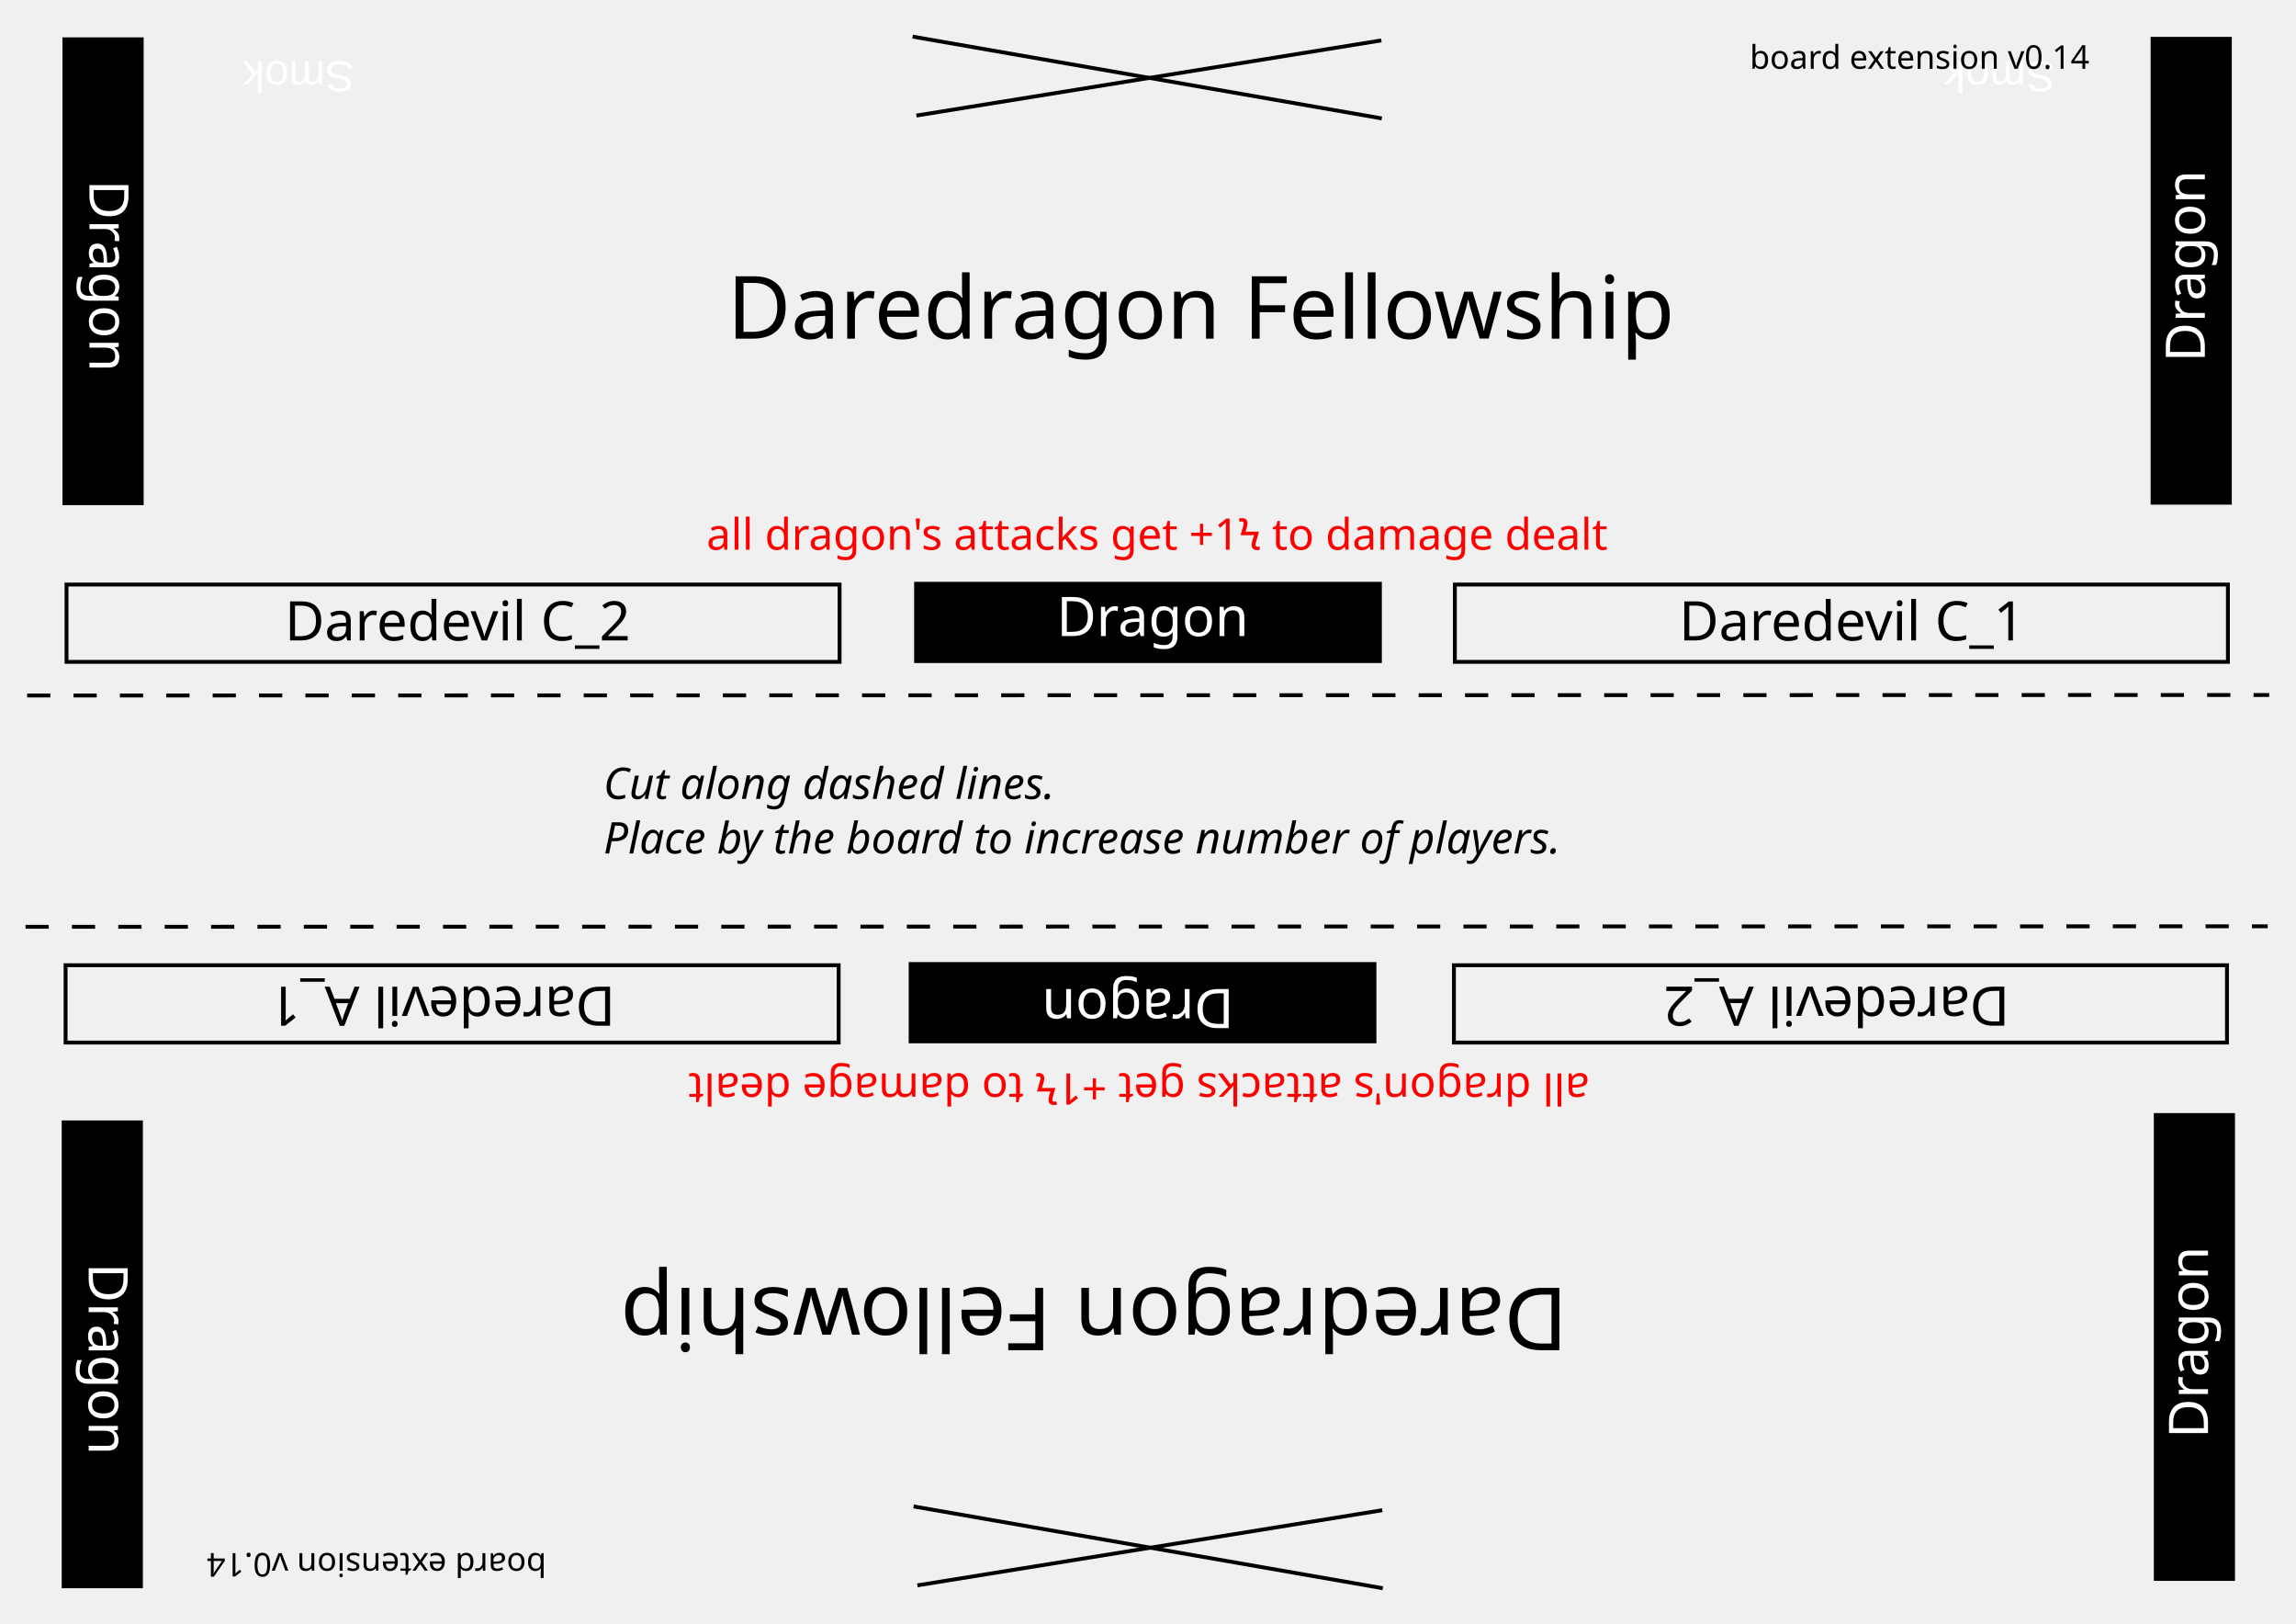
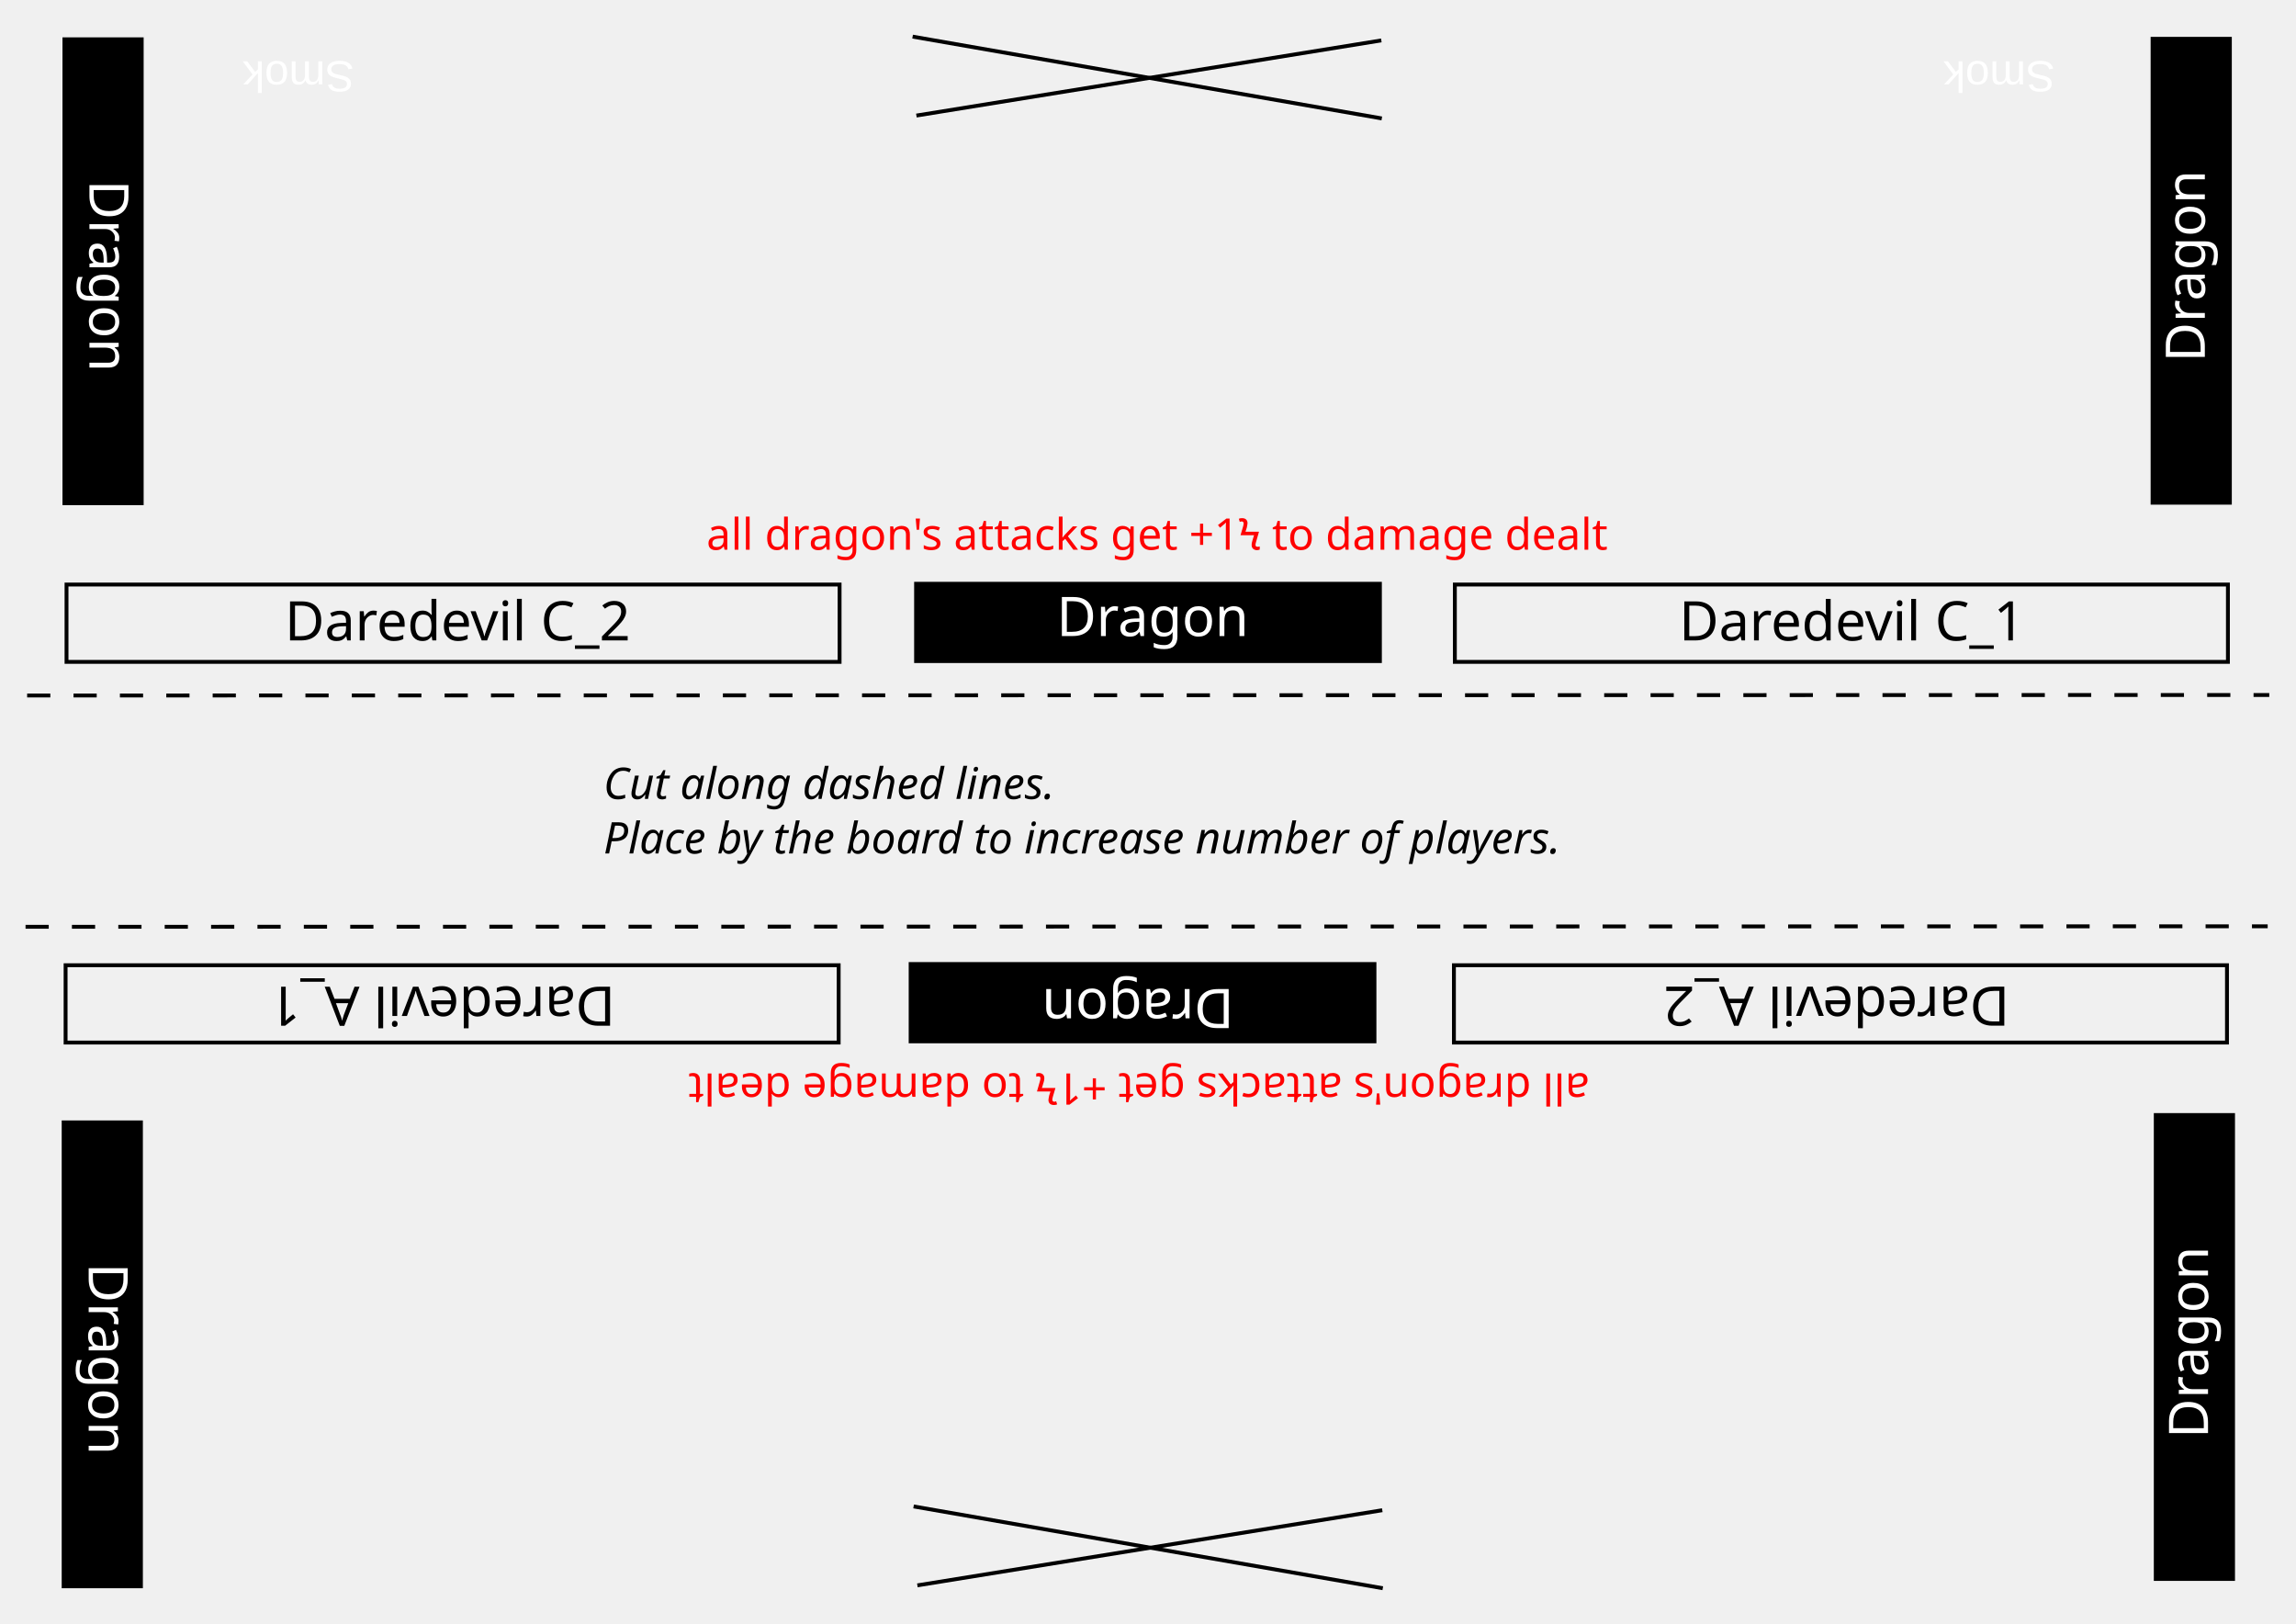
<svg xmlns="http://www.w3.org/2000/svg" width="297mm" height="210mm" viewBox="0 0 297 210" version="1.1" id="svg8">
  <defs id="defs2">
    <marker style="overflow:visible" id="marker1595" refX="0.0" refY="0.0" orient="auto">
      <path transform="scale(0.4)" style="fill-rule:evenodd;stroke:#ff0000;stroke-width:1pt;stroke-opacity:1;fill:#ff0000;fill-opacity:1" d="M 0,-7.071 L -7.071,0 L 0,7.071 L 7.071,0 L 0,-7.071 z " id="path1593" />
    </marker>
    <marker style="overflow:visible" id="DiamondS" refX="0.0" refY="0.0" orient="auto">
      <path transform="scale(0.2)" style="fill-rule:evenodd;stroke:#000000;stroke-width:1pt;stroke-opacity:1;fill:#000000;fill-opacity:1" d="M 0,-7.071 L -7.071,0 L 0,7.071 L 7.071,0 L 0,-7.071 z " id="path1274" />
    </marker>
    <marker style="overflow:visible" id="DiamondM" refX="0.0" refY="0.0" orient="auto">
      <path transform="scale(0.4)" style="fill-rule:evenodd;stroke:#000000;stroke-width:1pt;stroke-opacity:1;fill:#000000;fill-opacity:1" d="M 0,-7.071 L -7.071,0 L 0,7.071 L 7.071,0 L 0,-7.071 z " id="path1271" />
    </marker>
    <marker style="overflow:visible" id="Arrow1Mstart" refX="0.0" refY="0.0" orient="auto">
      <path transform="scale(0.4) translate(10,0)" style="fill-rule:evenodd;stroke:#ff0000;stroke-width:1pt;stroke-opacity:1;fill:#ff0000;fill-opacity:1" d="M 0.0,0.0 L 5.0,-5.0 L -12.5,0.0 L 5.0,5.0 L 0.0,0.0 z " id="path1195" />
    </marker>
    <marker style="overflow:visible" id="Arrow1Lstart" refX="0.0" refY="0.0" orient="auto">
      <path transform="scale(0.8) translate(12.5,0)" style="fill-rule:evenodd;stroke:#000000;stroke-width:1pt;stroke-opacity:1;fill:#000000;fill-opacity:1" d="M 0.0,0.0 L 5.0,-5.0 L -12.5,0.0 L 5.0,5.0 L 0.0,0.0 z " id="path1189" />
    </marker>
    <rect x="28.5" y="20" width="255" height="185" id="rect1883" />
  </defs>
  <g id="layer1">
    <text xml:space="preserve" id="text1881" style="font-size:14.464px;line-height:1.25;font-family:sans-serif;white-space:pre;shape-inside:url(#rect1883);display:inline" />
    <text xml:space="preserve" style="font-size:14.464px;line-height:1.25;font-family:sans-serif;stroke-width:0.265" x="155.658" y="81.196" id="text1919">
      <tspan id="tspan1917" x="155.658" y="81.196" style="stroke-width:0.265" />
      <tspan x="155.658" y="99.276" style="stroke-width:0.265" id="tspan1921" />
    </text>
    <text xml:space="preserve" style="font-size:14.464px;line-height:1.25;font-family:sans-serif;stroke-width:0.265" x="177.535" y="114.3" id="text1927">
      <tspan id="tspan1925" x="177.535" y="114.3" style="stroke-width:0.265" />
    </text>
    <text xml:space="preserve" style="font-style:normal;font-variant:normal;font-weight:normal;font-stretch:normal;font-size:5.644px;line-height:1.25;font-family:Arial;-inkscape-font-specification:'Arial, Normal';font-variant-ligatures:normal;font-variant-caps:normal;font-variant-numeric:normal;font-variant-east-asian:normal;fill:#ffffff;fill-opacity:1;stroke-width:0.265" x="-45.837" y="-7.931" id="text937-4-7" transform="scale(-1)">
      <tspan id="tspan935-8-8" x="-45.837" y="-7.931" style="font-style:normal;font-variant:normal;font-weight:normal;font-stretch:normal;font-size:5.644px;font-family:Arial;-inkscape-font-specification:'Arial, Normal';font-variant-ligatures:normal;font-variant-caps:normal;font-variant-numeric:normal;font-variant-east-asian:normal;fill:#ffffff;fill-opacity:1;stroke-width:0.265">Smok</tspan>
    </text>
    <text id="text937-4-0-6" y="-7.931" x="-265.837" style="font-style:normal;font-variant:normal;font-weight:normal;font-stretch:normal;font-size:5.644px;line-height:1.25;font-family:Arial;-inkscape-font-specification:'Arial, Normal';font-variant-ligatures:normal;font-variant-caps:normal;font-variant-numeric:normal;font-variant-east-asian:normal;fill:#ffffff;fill-opacity:1;stroke-width:0.265" xml:space="preserve" transform="scale(-1)">
      <tspan style="font-style:normal;font-variant:normal;font-weight:normal;font-stretch:normal;font-size:5.644px;font-family:Arial;-inkscape-font-specification:'Arial, Normal';font-variant-ligatures:normal;font-variant-caps:normal;font-variant-numeric:normal;font-variant-east-asian:normal;fill:#ffffff;fill-opacity:1;stroke-width:0.265" y="-7.931" x="-265.837" id="tspan935-8-1-7">Smok</tspan>
    </text>
    <text xml:space="preserve" style="font-size:14.464px;line-height:1.25;font-family:sans-serif;stroke-width:0.265" x="78.5" y="60" id="text2114">
      <tspan id="tspan2112" x="78.5" y="60" style="stroke-width:0.265" />
    </text>
    <text id="text1829" y="-7.144" x="203.2" style="font-size:14.464px;line-height:1.25;font-family:sans-serif;stroke-width:0.265" xml:space="preserve">
      <tspan style="stroke-width:0.265" y="-7.144" x="203.2" id="tspan1827" />
    </text>
    <g transform="rotate(90,33.13453,167.1602)" id="g7">
      <rect y="182.063" x="11.135" height="10" width="60" id="rect2009-9" style="fill:#000000;fill-opacity:1;stroke:#000000;stroke-width:0.5;stroke-miterlimit:4;stroke-dasharray:none;stroke-dashoffset:0;stroke-opacity:1" />
      <text xml:space="preserve" style="font-style:normal;font-variant:normal;font-weight:normal;font-stretch:normal;font-size:7.056px;line-height:1.25;font-family:'Exo 2';-inkscape-font-specification:'Exo 2, @wght=500';font-variant-ligatures:normal;font-variant-caps:normal;font-variant-numeric:normal;font-variant-east-asian:normal;font-variation-settings:'wght' 500;fill:#ffffff;fill-opacity:1;stroke-width:0.265" x="29.309" y="188.823" id="text937-4-0">
        <tspan id="tspan935-8-1" x="29.309" y="188.823" style="font-style:normal;font-variant:normal;font-weight:normal;font-stretch:normal;font-size:7.056px;font-family:'Exo 2';-inkscape-font-specification:'Exo 2, @wght=500';font-variant-ligatures:normal;font-variant-caps:normal;font-variant-numeric:normal;font-variant-east-asian:normal;font-variation-settings:'wght' 500;fill:#ffffff;fill-opacity:1;stroke-width:0.265">Dragon</tspan>
      </text>
    </g>
    <g transform="rotate(180,94.4651,158.3719)" id="g7-8">
      <rect y="182.063" x="11.135" height="10" width="60" id="rect2009-9-2" style="fill:#000000;fill-opacity:1;stroke:#000000;stroke-width:0.5;stroke-miterlimit:4;stroke-dasharray:none;stroke-dashoffset:0;stroke-opacity:1" />
      <text xml:space="preserve" style="font-style:normal;font-variant:normal;font-weight:normal;font-stretch:normal;font-size:7.056px;line-height:1.25;font-family:'Exo 2';-inkscape-font-specification:'Exo 2, @wght=500';font-variant-ligatures:normal;font-variant-caps:normal;font-variant-numeric:normal;font-variant-east-asian:normal;font-variation-settings:'wght' 500;fill:#ffffff;fill-opacity:1;stroke-width:0.265" x="29.309" y="188.823" id="text937-4-0-4">
        <tspan id="tspan935-8-1-5" x="29.309" y="188.823" style="font-style:normal;font-variant:normal;font-weight:normal;font-stretch:normal;font-size:7.056px;font-family:'Exo 2';-inkscape-font-specification:'Exo 2, @wght=500';font-variant-ligatures:normal;font-variant-caps:normal;font-variant-numeric:normal;font-variant-east-asian:normal;font-variation-settings:'wght' 500;fill:#ffffff;fill-opacity:1;stroke-width:0.265">Dragon</tspan>
      </text>
    </g>
    <g transform="rotate(-90,156.0693,59.27441)" id="g7-5">
      <rect y="182.063" x="11.135" height="10" width="60" id="rect2009-9-1" style="fill:#000000;fill-opacity:1;stroke:#000000;stroke-width:0.5;stroke-miterlimit:4;stroke-dasharray:none;stroke-dashoffset:0;stroke-opacity:1" />
      <text xml:space="preserve" style="font-style:normal;font-variant:normal;font-weight:normal;font-stretch:normal;font-size:7.056px;line-height:1.25;font-family:'Exo 2';-inkscape-font-specification:'Exo 2, @wght=500';font-variant-ligatures:normal;font-variant-caps:normal;font-variant-numeric:normal;font-variant-east-asian:normal;font-variation-settings:'wght' 500;fill:#ffffff;fill-opacity:1;stroke-width:0.265" x="29.309" y="188.823" id="text937-4-0-7">
        <tspan id="tspan935-8-1-1" x="29.309" y="188.823" style="font-style:normal;font-variant:normal;font-weight:normal;font-stretch:normal;font-size:7.056px;font-family:'Exo 2';-inkscape-font-specification:'Exo 2, @wght=500';font-variant-ligatures:normal;font-variant-caps:normal;font-variant-numeric:normal;font-variant-east-asian:normal;font-variation-settings:'wght' 500;fill:#ffffff;fill-opacity:1;stroke-width:0.265">Dragon</tspan>
      </text>
    </g>
    <g transform="translate(-70.87523,35.68694)" id="g8">
      <rect y="-99.15" x="-179.36" height="10" width="100" id="rect2007-6" style="fill:none;fill-opacity:1;stroke:#000000;stroke-width:0.5;stroke-miterlimit:4;stroke-dasharray:none;stroke-dashoffset:0;stroke-opacity:1" transform="scale(-1)" />
      <text id="text937-4-8-4" y="-91.928" x="-150.475" style="font-style:normal;font-variant:normal;font-weight:normal;font-stretch:normal;font-size:7.056px;line-height:1.25;font-family:'Exo 2';-inkscape-font-specification:'Exo 2, @wght=500';font-variant-ligatures:normal;font-variant-caps:normal;font-variant-numeric:normal;font-variant-east-asian:normal;font-variation-settings:'wght' 500;stroke-width:0.265" xml:space="preserve" transform="scale(-1)">
        <tspan id="tspan1983-7" style="font-style:normal;font-variant:normal;font-weight:normal;font-stretch:normal;font-size:7.056px;font-family:'Exo 2';-inkscape-font-specification:'Exo 2, @wght=500';font-variant-ligatures:normal;font-variant-caps:normal;font-variant-numeric:normal;font-variant-east-asian:normal;font-variation-settings:'wght' 500;stroke-width:0.265" y="-91.928" x="-150.475">Daredevil A_1</tspan>
      </text>
    </g>
    <g transform="translate(108.7123,35.68745)" id="g8-1">
      <rect y="-99.15" x="-179.36" height="10" width="100" id="rect2007-6-5" style="fill:none;fill-opacity:1;stroke:#000000;stroke-width:0.5;stroke-miterlimit:4;stroke-dasharray:none;stroke-dashoffset:0;stroke-opacity:1" transform="scale(-1)" />
      <text id="text937-4-8-4-2" y="-91.92" x="-151.244" style="font-style:normal;font-variant:normal;font-weight:normal;font-stretch:normal;font-size:7.056px;line-height:1.25;font-family:'Exo 2';-inkscape-font-specification:'Exo 2, @wght=500';font-variant-ligatures:normal;font-variant-caps:normal;font-variant-numeric:normal;font-variant-east-asian:normal;font-variation-settings:'wght' 500;stroke-width:0.265" xml:space="preserve" transform="scale(-1)">
        <tspan id="tspan1983-7-7" style="font-style:normal;font-variant:normal;font-weight:normal;font-stretch:normal;font-size:7.056px;font-family:'Exo 2';-inkscape-font-specification:'Exo 2, @wght=500';font-variant-ligatures:normal;font-variant-caps:normal;font-variant-numeric:normal;font-variant-east-asian:normal;font-variation-settings:'wght' 500;stroke-width:0.265" y="-91.92" x="-151.244">Daredevil A_2</tspan>
      </text>
    </g>
    <g transform="rotate(-90,86.26966,-10.11319)" id="g7-2">
      <rect y="182.063" x="11.135" height="10" width="60" id="rect2009-9-3" style="fill:#000000;fill-opacity:1;stroke:#000000;stroke-width:0.5;stroke-miterlimit:4;stroke-dasharray:none;stroke-dashoffset:0;stroke-opacity:1" />
      <text xml:space="preserve" style="font-style:normal;font-variant:normal;font-weight:normal;font-stretch:normal;font-size:7.056px;line-height:1.25;font-family:'Exo 2';-inkscape-font-specification:'Exo 2, @wght=500';font-variant-ligatures:normal;font-variant-caps:normal;font-variant-numeric:normal;font-variant-east-asian:normal;font-variation-settings:'wght' 500;fill:#ffffff;fill-opacity:1;stroke-width:0.265" x="29.309" y="188.823" id="text937-4-0-3">
        <tspan id="tspan935-8-1-4" x="29.309" y="188.823" style="font-style:normal;font-variant:normal;font-weight:normal;font-stretch:normal;font-size:7.056px;font-family:'Exo 2';-inkscape-font-specification:'Exo 2, @wght=500';font-variant-ligatures:normal;font-variant-caps:normal;font-variant-numeric:normal;font-variant-east-asian:normal;font-variation-settings:'wght' 500;fill:#ffffff;fill-opacity:1;stroke-width:0.265">Dragon</tspan>
      </text>
    </g>
    <g transform="translate(107.3637,-106.5617)" id="g7-8-1">
      <rect y="182.063" x="11.135" height="10" width="60" id="rect2009-9-2-1" style="fill:#000000;fill-opacity:1;stroke:#000000;stroke-width:0.5;stroke-miterlimit:4;stroke-dasharray:none;stroke-dashoffset:0;stroke-opacity:1" />
      <text xml:space="preserve" style="font-style:normal;font-variant:normal;font-weight:normal;font-stretch:normal;font-size:7.056px;line-height:1.25;font-family:'Exo 2';-inkscape-font-specification:'Exo 2, @wght=500';font-variant-ligatures:normal;font-variant-caps:normal;font-variant-numeric:normal;font-variant-east-asian:normal;font-variation-settings:'wght' 500;fill:#ffffff;fill-opacity:1;stroke-width:0.265" x="29.309" y="188.823" id="text937-4-0-4-3">
        <tspan id="tspan935-8-1-5-8" x="29.309" y="188.823" style="font-style:normal;font-variant:normal;font-weight:normal;font-stretch:normal;font-size:7.056px;font-family:'Exo 2';-inkscape-font-specification:'Exo 2, @wght=500';font-variant-ligatures:normal;font-variant-caps:normal;font-variant-numeric:normal;font-variant-east-asian:normal;font-variation-settings:'wght' 500;fill:#ffffff;fill-opacity:1;stroke-width:0.265">Dragon</tspan>
      </text>
    </g>
    <g transform="rotate(90,103.2255,97.1687)" id="g7-5-7">
      <rect y="182.063" x="11.135" height="10" width="60" id="rect2009-9-1-4" style="fill:#000000;fill-opacity:1;stroke:#000000;stroke-width:0.5;stroke-miterlimit:4;stroke-dasharray:none;stroke-dashoffset:0;stroke-opacity:1" />
      <text xml:space="preserve" style="font-style:normal;font-variant:normal;font-weight:normal;font-stretch:normal;font-size:7.056px;line-height:1.25;font-family:'Exo 2';-inkscape-font-specification:'Exo 2, @wght=500';font-variant-ligatures:normal;font-variant-caps:normal;font-variant-numeric:normal;font-variant-east-asian:normal;font-variation-settings:'wght' 500;fill:#ffffff;fill-opacity:1;stroke-width:0.265" x="29.309" y="188.823" id="text937-4-0-7-2">
        <tspan id="tspan935-8-1-1-7" x="29.309" y="188.823" style="font-style:normal;font-variant:normal;font-weight:normal;font-stretch:normal;font-size:7.056px;font-family:'Exo 2';-inkscape-font-specification:'Exo 2, @wght=500';font-variant-ligatures:normal;font-variant-caps:normal;font-variant-numeric:normal;font-variant-east-asian:normal;font-variation-settings:'wght' 500;fill:#ffffff;fill-opacity:1;stroke-width:0.265">Dragon</tspan>
      </text>
    </g>
    <g transform="rotate(180,183.7764,87.37547)" id="g8-7">
      <rect y="-99.15" x="-179.36" height="10" width="100" id="rect2007-6-9" style="fill:none;fill-opacity:1;stroke:#000000;stroke-width:0.5;stroke-miterlimit:4;stroke-dasharray:none;stroke-dashoffset:0;stroke-opacity:1" transform="scale(-1)" />
      <text id="text937-4-8-4-3" y="-91.92" x="-150.365" style="font-style:normal;font-variant:normal;font-weight:normal;font-stretch:normal;font-size:7.056px;line-height:1.25;font-family:'Exo 2';-inkscape-font-specification:'Exo 2, @wght=500';font-variant-ligatures:normal;font-variant-caps:normal;font-variant-numeric:normal;font-variant-east-asian:normal;font-variation-settings:'wght' 500;stroke-width:0.265" xml:space="preserve" transform="scale(-1)">
        <tspan id="tspan1983-7-1" style="font-style:normal;font-variant:normal;font-weight:normal;font-stretch:normal;font-size:7.056px;font-family:'Exo 2';-inkscape-font-specification:'Exo 2, @wght=500';font-variant-ligatures:normal;font-variant-caps:normal;font-variant-numeric:normal;font-variant-east-asian:normal;font-variation-settings:'wght' 500;stroke-width:0.265" y="-91.92" x="-150.365">Daredevil C_1</tspan>
      </text>
    </g>
    <g transform="rotate(180,93.98261,87.37521)" id="g8-1-9">
      <rect y="-99.15" x="-179.36" height="10" width="100" id="rect2007-6-5-8" style="fill:none;fill-opacity:1;stroke:#000000;stroke-width:0.5;stroke-miterlimit:4;stroke-dasharray:none;stroke-dashoffset:0;stroke-opacity:1" transform="scale(-1)" />
      <text id="text937-4-8-4-2-6" y="-91.92" x="-151.134" style="font-style:normal;font-variant:normal;font-weight:normal;font-stretch:normal;font-size:7.056px;line-height:1.25;font-family:'Exo 2';-inkscape-font-specification:'Exo 2, @wght=500';font-variant-ligatures:normal;font-variant-caps:normal;font-variant-numeric:normal;font-variant-east-asian:normal;font-variation-settings:'wght' 500;stroke-width:0.265" xml:space="preserve" transform="scale(-1)">
        <tspan id="tspan1983-7-7-5" style="font-style:normal;font-variant:normal;font-weight:normal;font-stretch:normal;font-size:7.056px;font-family:'Exo 2';-inkscape-font-specification:'Exo 2, @wght=500';font-variant-ligatures:normal;font-variant-caps:normal;font-variant-numeric:normal;font-variant-east-asian:normal;font-variation-settings:'wght' 500;stroke-width:0.265" y="-91.92" x="-151.134">Daredevil C_2</tspan>
      </text>
    </g>
    <path id="path8" d="M 3.304,119.868 293.336,119.8" style="fill:none;stroke:#000000;stroke-width:0.5;stroke-linecap:butt;stroke-linejoin:miter;stroke-dasharray:3, 3;stroke-dashoffset:0;stroke-opacity:1" />
    <path id="path8-0" d="M 3.51,89.953 293.542,89.885" style="fill:none;stroke:#000000;stroke-width:0.5;stroke-linecap:butt;stroke-linejoin:miter;stroke-dasharray:3, 3;stroke-dashoffset:0;stroke-opacity:1" />
    <text id="text8" y="103.325" x="78.06" style="font-size:5.644px;line-height:1.25;font-family:sans-serif;letter-spacing:0px;word-spacing:0px;stroke-width:0.265" xml:space="preserve">
      <tspan id="tspan9" y="103.325" x="78.06" style="font-style:italic;font-size:5.644px;stroke-width:0.265">Cut along dashed lines.</tspan>
      <tspan id="tspan950" y="110.381" x="78.06" style="font-style:italic;font-size:5.644px;stroke-width:0.265">Place by the board to increase number of players.</tspan>
    </text>
    <path id="path9" d="m 118.668,205.041 60.139,-9.719" style="fill:none;stroke:#000000;stroke-width:0.5;stroke-linecap:butt;stroke-linejoin:miter;stroke-dasharray:none;stroke-opacity:1" />
    <path id="path10" d="m 118.178,194.833 60.693,10.581" style="fill:none;stroke:#000000;stroke-width:0.5;stroke-linecap:butt;stroke-linejoin:miter;stroke-dasharray:none;stroke-opacity:1" />
    <path id="path9-0" d="M 118.541,14.945 178.68,5.226" style="fill:none;stroke:#000000;stroke-width:0.5;stroke-linecap:butt;stroke-linejoin:miter;stroke-dasharray:none;stroke-opacity:1" />
    <path id="path10-0" d="M 118.051,4.736 178.744,15.317" style="fill:none;stroke:#000000;stroke-width:0.5;stroke-linecap:butt;stroke-linejoin:miter;stroke-dasharray:none;stroke-opacity:1" />
    <text xml:space="preserve" style="font-style:normal;font-variant:normal;font-weight:normal;font-stretch:normal;font-size:5.644px;line-height:1.25;font-family:'Exo 2';-inkscape-font-specification:'Exo 2, @wght=500';font-variant-ligatures:normal;font-variant-caps:normal;font-variant-numeric:normal;font-variant-east-asian:normal;font-variation-settings:'wght' 500;fill:#ff0000;fill-opacity:1;stroke-width:0.265" x="91.38" y="71.096" id="text937-4-8-0-5-1-1-5-6">
      <tspan id="tspan2152-6-6-5-3-2" x="91.38" y="71.096" style="font-style:normal;font-variant:normal;font-weight:normal;font-stretch:normal;font-size:5.644px;font-family:'Exo 2';-inkscape-font-specification:'Exo 2, @wght=500';font-variant-ligatures:normal;font-variant-caps:normal;font-variant-numeric:normal;font-variant-east-asian:normal;font-variation-settings:'wght' 500;fill:#ff0000;fill-opacity:1;stroke-width:0.265">all dragon's attacks get +1Ϟ to damage dealt</tspan>
    </text>
    <text transform="scale(-1)" xml:space="preserve" style="font-style:normal;font-variant:normal;font-weight:normal;font-stretch:normal;font-size:5.644px;line-height:1.25;font-family:'Exo 2';-inkscape-font-specification:'Exo 2, @wght=500';font-variant-ligatures:normal;font-variant-caps:normal;font-variant-numeric:normal;font-variant-east-asian:normal;font-variation-settings:'wght' 500;fill:#ff0000;fill-opacity:1;stroke-width:0.265" x="-205.616" y="-138.839" id="text937-4-8-0-5-1-1-5-6-6">
      <tspan id="tspan2152-6-6-5-3-2-1" x="-205.616" y="-138.839" style="font-style:normal;font-variant:normal;font-weight:normal;font-stretch:normal;font-size:5.644px;font-family:'Exo 2';-inkscape-font-specification:'Exo 2, @wght=500';font-variant-ligatures:normal;font-variant-caps:normal;font-variant-numeric:normal;font-variant-east-asian:normal;font-variation-settings:'wght' 500;fill:#ff0000;fill-opacity:1;stroke-width:0.265">all dragon's attacks get +1Ϟ to damage dealt</tspan>
    </text>
-     <text xml:space="preserve" style="font-style:normal;font-variant:normal;font-weight:normal;font-stretch:normal;font-size:4.233px;line-height:1.25;font-family:'Exo 2';-inkscape-font-specification:'Exo 2, @wght=500';font-variant-ligatures:normal;font-variant-caps:normal;font-variant-numeric:normal;font-variant-east-asian:normal;font-variation-settings:'wght' 500;stroke-width:0.265" x="226.335" y="8.889" id="text937-4-8-0-5-1-1-4-8">
-       <tspan id="tspan2152-6-6-5-8-2" x="226.335" y="8.889" style="font-style:normal;font-variant:normal;font-weight:normal;font-stretch:normal;font-size:4.233px;font-family:'Exo 2';-inkscape-font-specification:'Exo 2, @wght=500';font-variant-ligatures:normal;font-variant-caps:normal;font-variant-numeric:normal;font-variant-east-asian:normal;font-variation-settings:'wght' 500;stroke-width:0.265">board extension v0.14</tspan>
-     </text>
-     <text transform="scale(-1)" xml:space="preserve" style="font-style:normal;font-variant:normal;font-weight:normal;font-stretch:normal;font-size:4.233px;line-height:1.25;font-family:'Exo 2';-inkscape-font-specification:'Exo 2, @wght=500';font-variant-ligatures:normal;font-variant-caps:normal;font-variant-numeric:normal;font-variant-east-asian:normal;font-variation-settings:'wght' 500;stroke-width:0.265" x="-70.681" y="-200.875" id="text937-4-8-0-5-1-1-4-8-9">
-       <tspan id="tspan2152-6-6-5-8-2-3" x="-70.681" y="-200.875" style="font-style:normal;font-variant:normal;font-weight:normal;font-stretch:normal;font-size:4.233px;font-family:'Exo 2';-inkscape-font-specification:'Exo 2, @wght=500';font-variant-ligatures:normal;font-variant-caps:normal;font-variant-numeric:normal;font-variant-east-asian:normal;font-variation-settings:'wght' 500;stroke-width:0.265">board extension v0.14</tspan>
-     </text>
-     <text transform="scale(-1)" xml:space="preserve" style="font-style:normal;font-variant:normal;font-weight:normal;font-stretch:normal;font-size:11.289px;line-height:1.25;font-family:'Old English Text MT';-inkscape-font-specification:'Old English Text MT, Normal';font-variant-ligatures:normal;font-variant-caps:normal;font-variant-numeric:normal;font-variant-east-asian:normal;stroke-width:0.265" x="-202.805" y="-166.565" id="text937">
-       <tspan id="tspan935" x="-202.805" y="-166.565" style="font-style:normal;font-variant:normal;font-weight:normal;font-stretch:normal;font-size:11.289px;font-family:'Old English Text MT';-inkscape-font-specification:'Old English Text MT, Normal';font-variant-ligatures:normal;font-variant-caps:normal;font-variant-numeric:normal;font-variant-east-asian:normal;stroke-width:0.265">Daredragon Fellowship</tspan>
-     </text>
-     <text xml:space="preserve" style="font-style:normal;font-variant:normal;font-weight:normal;font-stretch:normal;font-size:11.289px;line-height:1.25;font-family:'Old English Text MT';-inkscape-font-specification:'Old English Text MT, Normal';font-variant-ligatures:normal;font-variant-caps:normal;font-variant-numeric:normal;font-variant-east-asian:normal;stroke-width:0.265" x="94.062" y="43.793" id="text937-3">
-       <tspan id="tspan935-8" x="94.062" y="43.793" style="font-style:normal;font-variant:normal;font-weight:normal;font-stretch:normal;font-size:11.289px;font-family:'Old English Text MT';-inkscape-font-specification:'Old English Text MT, Normal';font-variant-ligatures:normal;font-variant-caps:normal;font-variant-numeric:normal;font-variant-east-asian:normal;stroke-width:0.265">Daredragon Fellowship</tspan>
-     </text>
  </g>
</svg>
